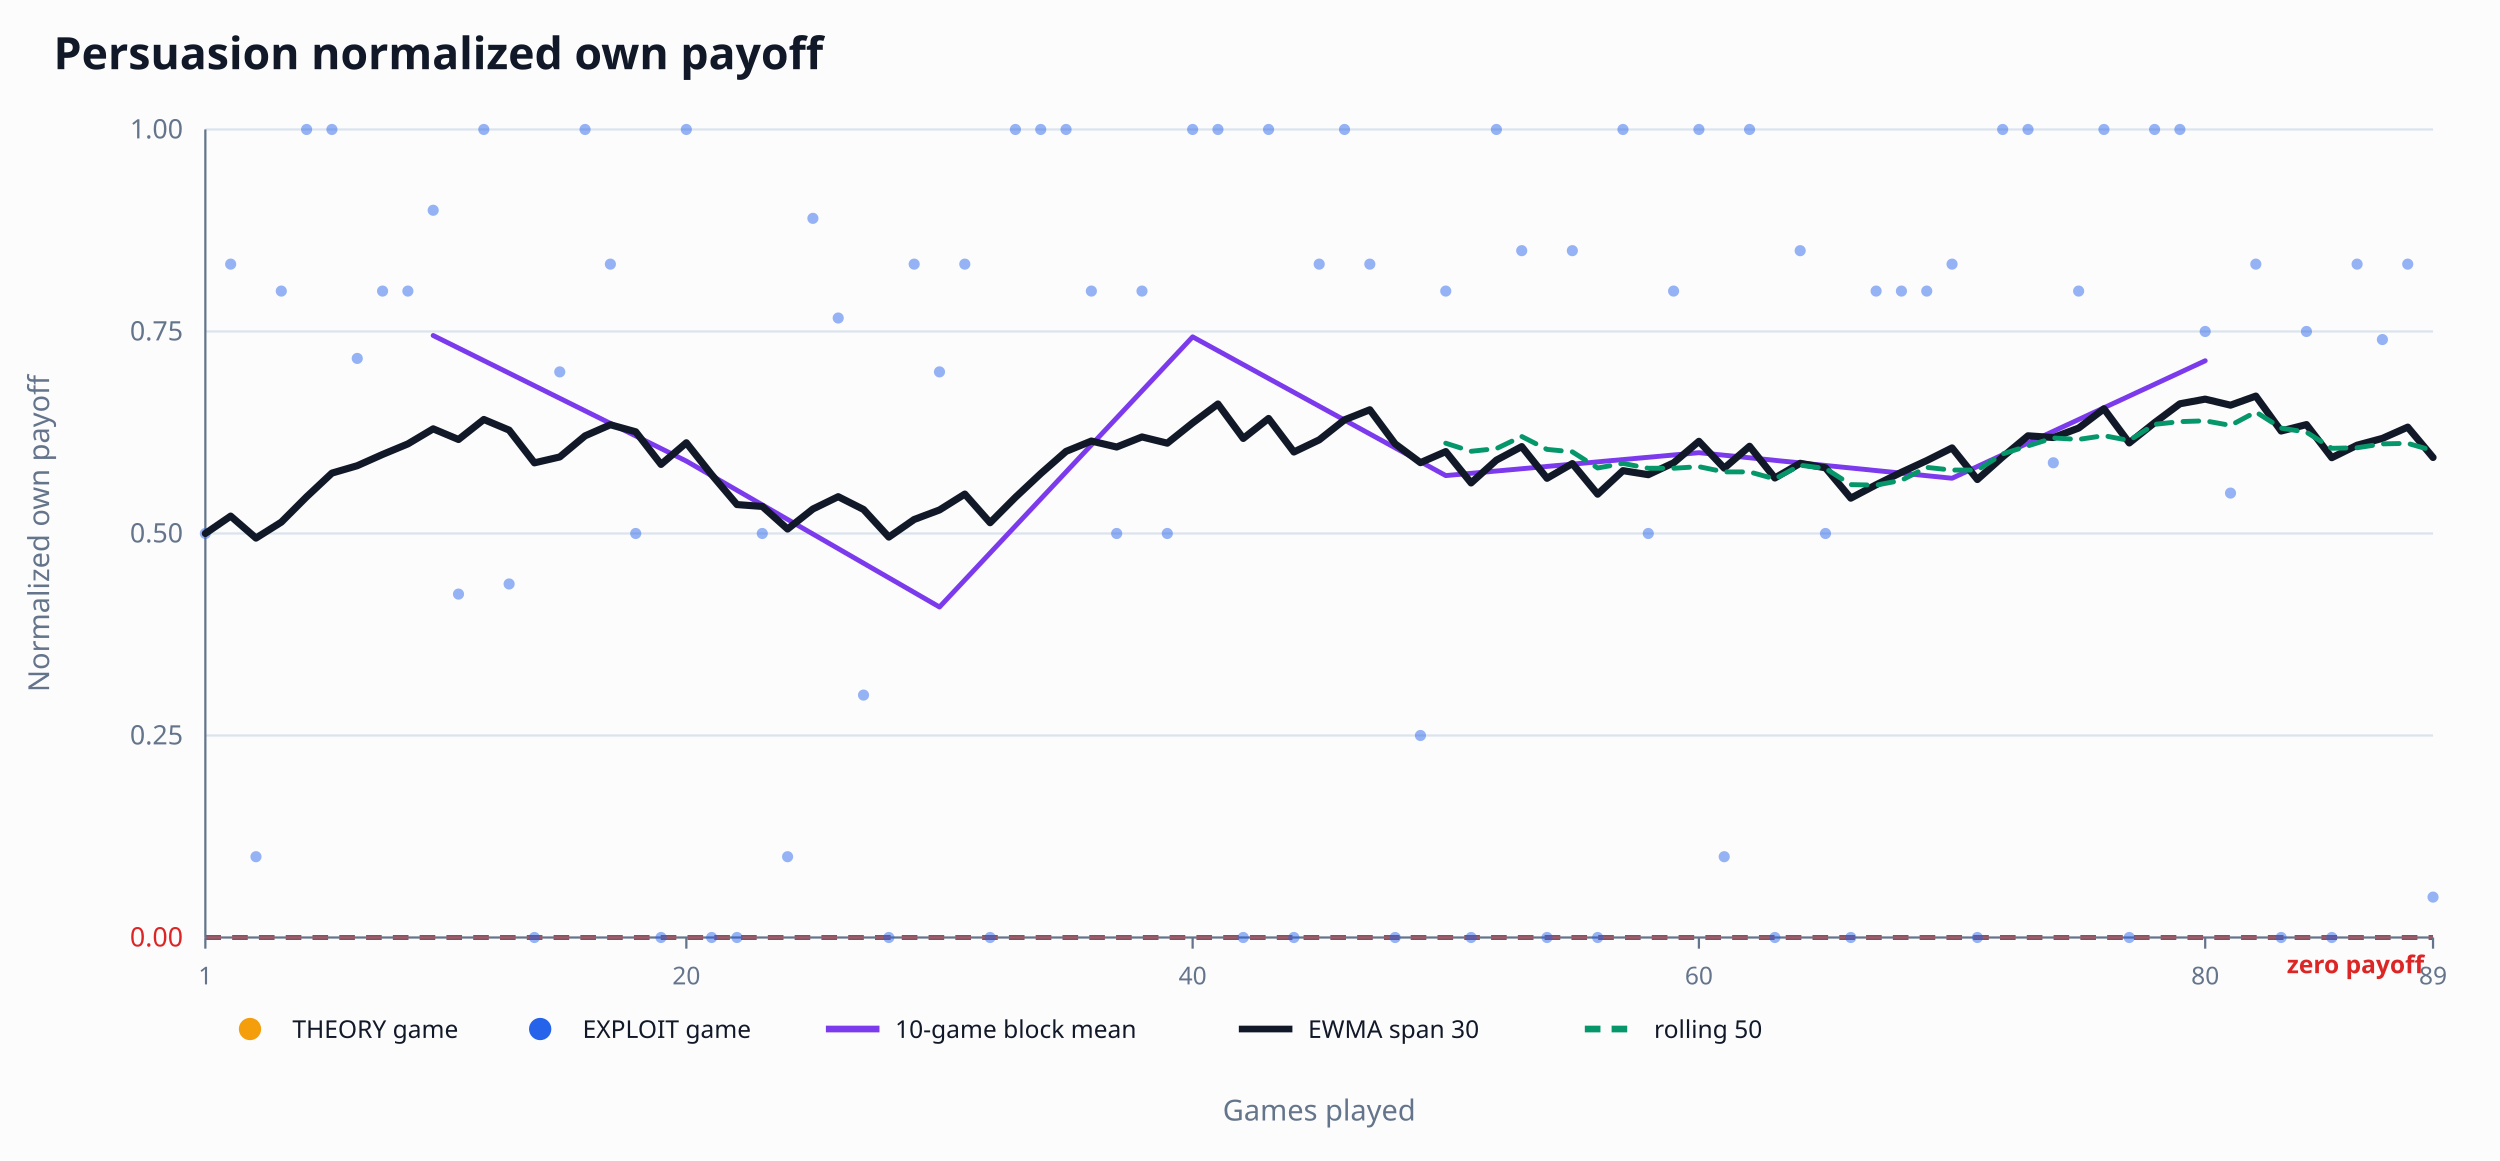
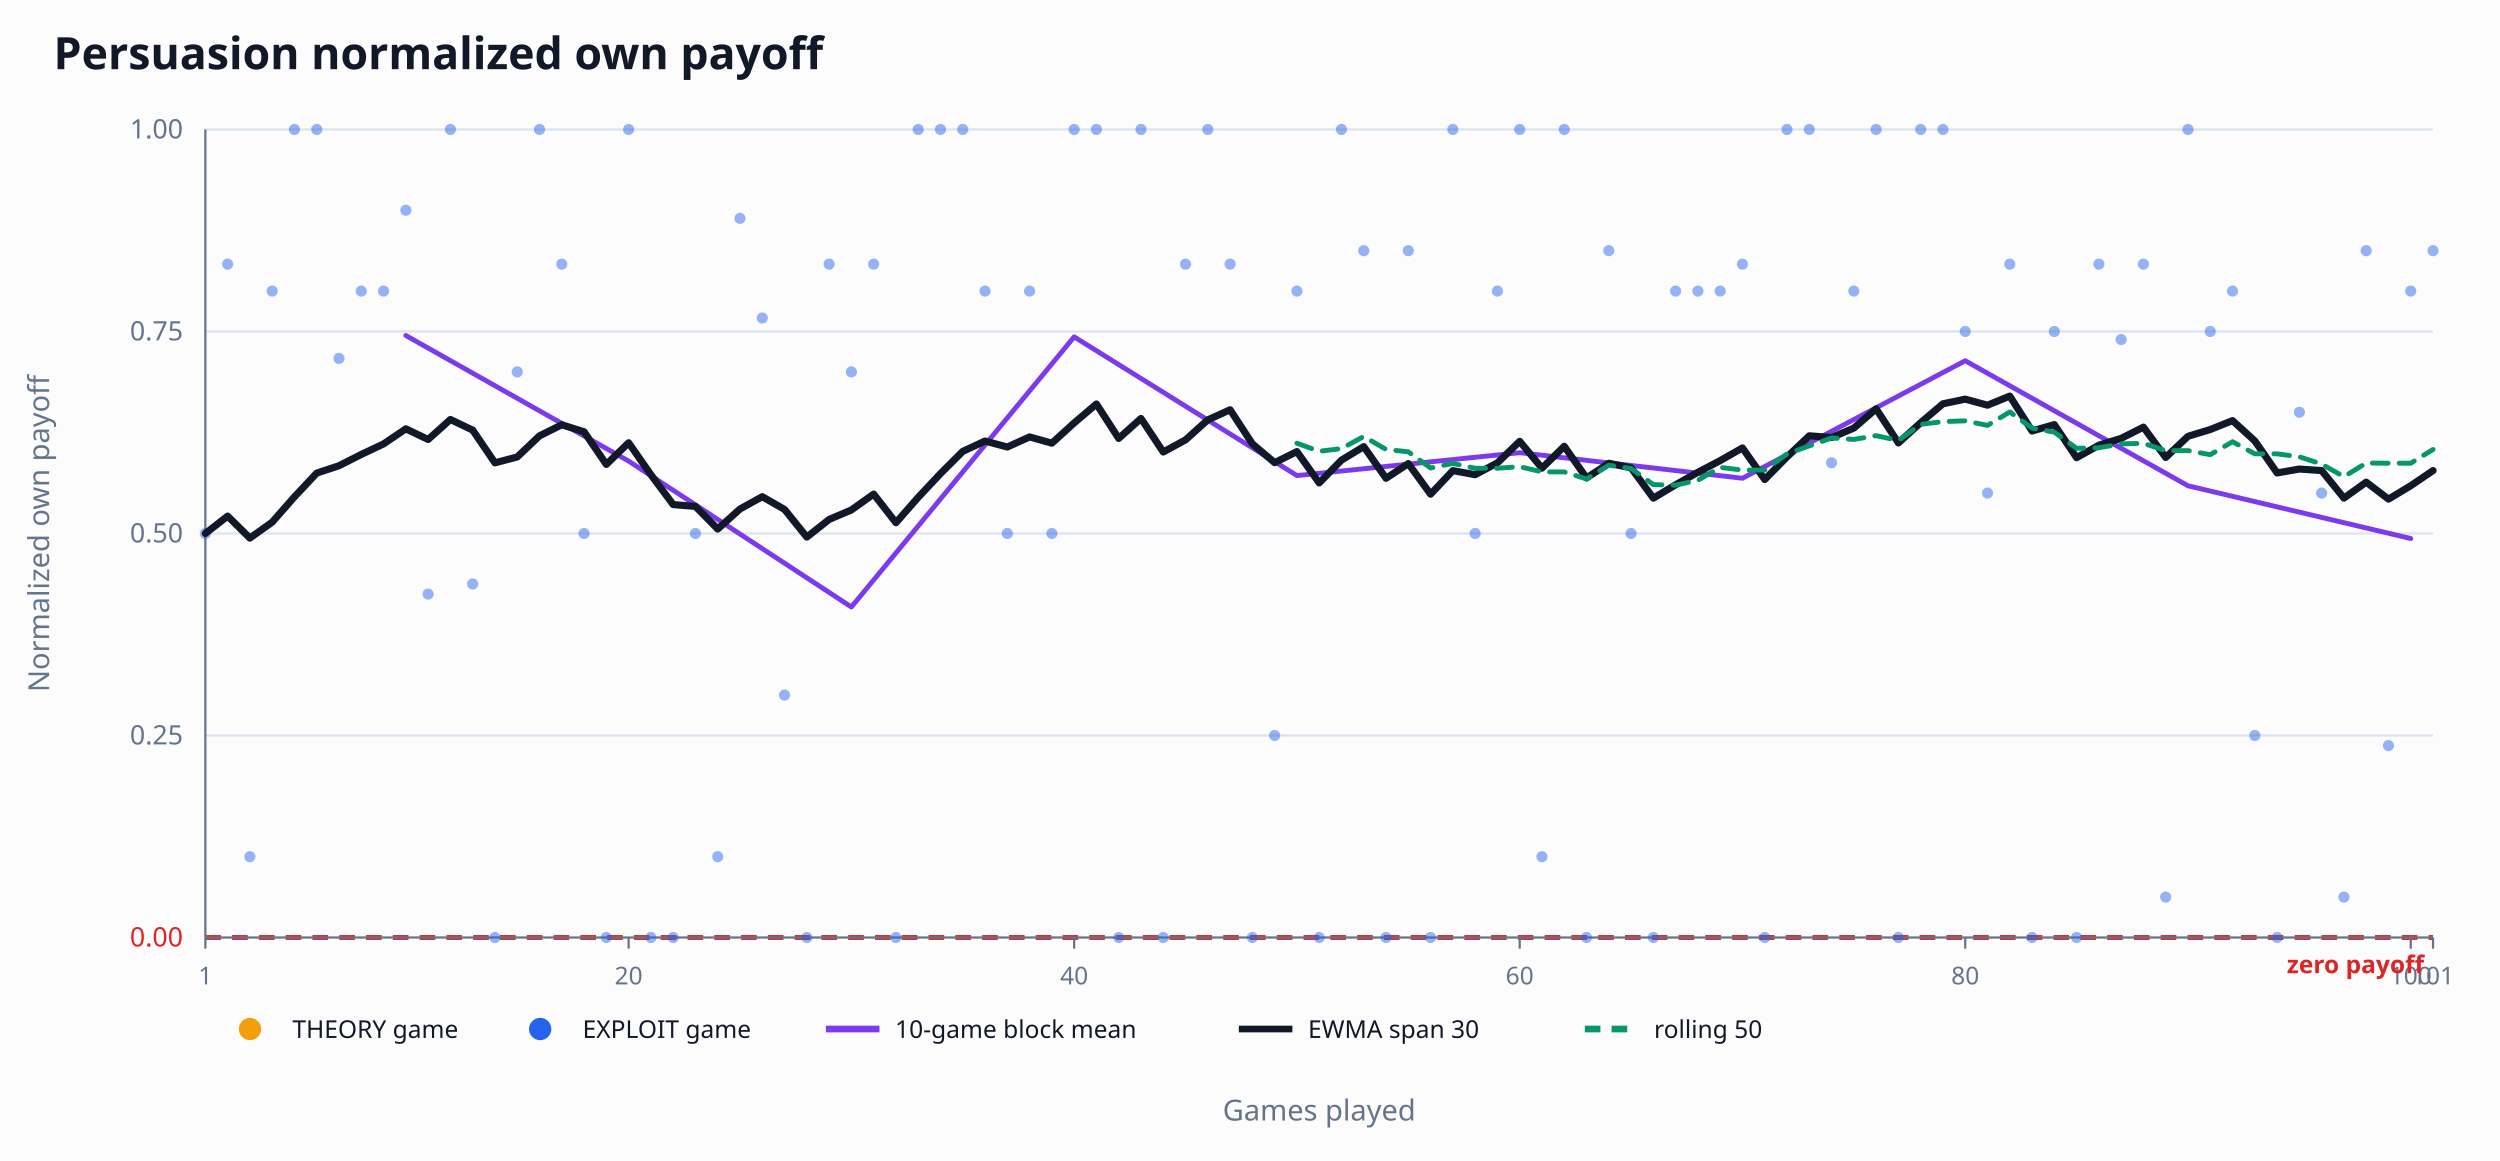
<svg xmlns="http://www.w3.org/2000/svg" width="1120" height="520" viewBox="0 0 1120 520">
  <rect width="100%" height="100%" fill="#fcfcfd" />
  <text x="24" y="31" font-family="system-ui,sans-serif" font-size="20" font-weight="700" fill="#111827">Persuasion normalized own payoff</text>
  <line x1="92" y1="420.00" x2="1090" y2="420.00" stroke="#dc2626" stroke-width="2.2" stroke-dasharray="7,5" />
  <text x="82" y="424.00" text-anchor="end" font-family="system-ui,sans-serif" font-size="12" fill="#dc2626">0.00</text>
  <line x1="92" y1="329.50" x2="1090" y2="329.50" stroke="#dbe3ee" stroke-width="1" />
  <text x="82" y="333.50" text-anchor="end" font-family="system-ui,sans-serif" font-size="12" fill="#64748b">0.25</text>
  <line x1="92" y1="239.00" x2="1090" y2="239.00" stroke="#dbe3ee" stroke-width="1" />
  <text x="82" y="243.00" text-anchor="end" font-family="system-ui,sans-serif" font-size="12" fill="#64748b">0.50</text>
  <line x1="92" y1="148.50" x2="1090" y2="148.50" stroke="#dbe3ee" stroke-width="1" />
  <text x="82" y="152.50" text-anchor="end" font-family="system-ui,sans-serif" font-size="12" fill="#64748b">0.75</text>
  <line x1="92" y1="58.00" x2="1090" y2="58.00" stroke="#dbe3ee" stroke-width="1" />
  <text x="82" y="62.00" text-anchor="end" font-family="system-ui,sans-serif" font-size="12" fill="#64748b">1.00</text>
  <line x1="92.00" y1="420" x2="92.00" y2="425" stroke="#64748b" />
  <text x="92.00" y="441" text-anchor="middle" font-family="system-ui,sans-serif" font-size="11" fill="#64748b">1</text>
-   <line x1="307.48" y1="420" x2="307.48" y2="425" stroke="#64748b" />
-   <text x="307.48" y="441" text-anchor="middle" font-family="system-ui,sans-serif" font-size="11" fill="#64748b">20</text>
-   <line x1="534.30" y1="420" x2="534.30" y2="425" stroke="#64748b" />
-   <text x="534.30" y="441" text-anchor="middle" font-family="system-ui,sans-serif" font-size="11" fill="#64748b">40</text>
-   <line x1="761.11" y1="420" x2="761.11" y2="425" stroke="#64748b" />
-   <text x="761.11" y="441" text-anchor="middle" font-family="system-ui,sans-serif" font-size="11" fill="#64748b">60</text>
-   <line x1="987.93" y1="420" x2="987.93" y2="425" stroke="#64748b" />
-   <text x="987.93" y="441" text-anchor="middle" font-family="system-ui,sans-serif" font-size="11" fill="#64748b">80</text>
+   <line x1="281.62" y1="420" x2="281.62" y2="425" stroke="#64748b" />
+   <text x="281.62" y="441" text-anchor="middle" font-family="system-ui,sans-serif" font-size="11" fill="#64748b">20</text>
+   <line x1="481.22" y1="420" x2="481.22" y2="425" stroke="#64748b" />
+   <text x="481.22" y="441" text-anchor="middle" font-family="system-ui,sans-serif" font-size="11" fill="#64748b">40</text>
+   <line x1="680.82" y1="420" x2="680.82" y2="425" stroke="#64748b" />
+   <text x="680.82" y="441" text-anchor="middle" font-family="system-ui,sans-serif" font-size="11" fill="#64748b">60</text>
+   <line x1="880.42" y1="420" x2="880.42" y2="425" stroke="#64748b" />
+   <text x="880.42" y="441" text-anchor="middle" font-family="system-ui,sans-serif" font-size="11" fill="#64748b">80</text>
+   <line x1="1080.02" y1="420" x2="1080.02" y2="425" stroke="#64748b" />
+   <text x="1080.02" y="441" text-anchor="middle" font-family="system-ui,sans-serif" font-size="11" fill="#64748b">100</text>
  <line x1="1090.00" y1="420" x2="1090.00" y2="425" stroke="#64748b" />
-   <text x="1090.00" y="441" text-anchor="middle" font-family="system-ui,sans-serif" font-size="11" fill="#64748b">89</text>
+   <text x="1090.00" y="441" text-anchor="middle" font-family="system-ui,sans-serif" font-size="11" fill="#64748b">101</text>
  <line x1="92" y1="58" x2="92" y2="420" stroke="#64748b" />
  <line x1="92" y1="420" x2="1090" y2="420" stroke="#64748b" />
  <text x="591.00" y="502" text-anchor="middle" font-family="system-ui,sans-serif" font-size="13" fill="#64748b">Games played</text>
  <text x="22" y="239.00" text-anchor="middle" transform="rotate(-90 22 239.00)" font-family="system-ui,sans-serif" font-size="13" fill="#64748b">Normalized own payoff</text>
  <text x="1086" y="436.00" text-anchor="end" font-family="system-ui,sans-serif" font-size="11" font-weight="700" fill="#dc2626">zero payoff</text>
  <circle cx="92.00" cy="239.00" r="2.5" fill="#2563eb" opacity="0.48" />
-   <circle cx="103.34" cy="118.33" r="2.5" fill="#2563eb" opacity="0.48" />
-   <circle cx="114.68" cy="383.80" r="2.5" fill="#2563eb" opacity="0.48" />
-   <circle cx="126.02" cy="130.40" r="2.5" fill="#2563eb" opacity="0.48" />
-   <circle cx="137.36" cy="58.00" r="2.5" fill="#2563eb" opacity="0.48" />
-   <circle cx="148.70" cy="58.00" r="2.5" fill="#2563eb" opacity="0.48" />
-   <circle cx="160.05" cy="160.57" r="2.5" fill="#2563eb" opacity="0.48" />
-   <circle cx="171.39" cy="130.40" r="2.5" fill="#2563eb" opacity="0.48" />
-   <circle cx="182.73" cy="130.40" r="2.5" fill="#2563eb" opacity="0.48" />
-   <circle cx="194.07" cy="94.20" r="2.5" fill="#2563eb" opacity="0.48" />
-   <circle cx="205.41" cy="266.15" r="2.5" fill="#2563eb" opacity="0.48" />
-   <circle cx="216.75" cy="58.00" r="2.5" fill="#2563eb" opacity="0.48" />
-   <circle cx="228.09" cy="261.62" r="2.5" fill="#2563eb" opacity="0.48" />
-   <circle cx="239.43" cy="420.00" r="2.5" fill="#2563eb" opacity="0.48" />
-   <circle cx="250.77" cy="166.60" r="2.5" fill="#2563eb" opacity="0.48" />
-   <circle cx="262.11" cy="58.00" r="2.5" fill="#2563eb" opacity="0.48" />
-   <circle cx="273.45" cy="118.33" r="2.5" fill="#2563eb" opacity="0.48" />
-   <circle cx="284.80" cy="239.00" r="2.5" fill="#2563eb" opacity="0.48" />
-   <circle cx="296.14" cy="420.00" r="2.5" fill="#2563eb" opacity="0.48" />
-   <circle cx="307.48" cy="58.00" r="2.5" fill="#2563eb" opacity="0.48" />
-   <circle cx="318.82" cy="420.00" r="2.5" fill="#2563eb" opacity="0.48" />
-   <circle cx="330.16" cy="420.00" r="2.5" fill="#2563eb" opacity="0.48" />
-   <circle cx="341.50" cy="239.00" r="2.5" fill="#2563eb" opacity="0.48" />
-   <circle cx="352.84" cy="383.80" r="2.5" fill="#2563eb" opacity="0.48" />
-   <circle cx="364.18" cy="97.82" r="2.5" fill="#2563eb" opacity="0.48" />
-   <circle cx="375.52" cy="142.47" r="2.5" fill="#2563eb" opacity="0.48" />
-   <circle cx="386.86" cy="311.40" r="2.5" fill="#2563eb" opacity="0.48" />
-   <circle cx="398.20" cy="420.00" r="2.5" fill="#2563eb" opacity="0.48" />
-   <circle cx="409.55" cy="118.33" r="2.5" fill="#2563eb" opacity="0.48" />
-   <circle cx="420.89" cy="166.60" r="2.5" fill="#2563eb" opacity="0.48" />
-   <circle cx="432.23" cy="118.33" r="2.5" fill="#2563eb" opacity="0.48" />
-   <circle cx="443.57" cy="420.00" r="2.5" fill="#2563eb" opacity="0.48" />
-   <circle cx="454.91" cy="58.00" r="2.5" fill="#2563eb" opacity="0.48" />
-   <circle cx="466.25" cy="58.00" r="2.5" fill="#2563eb" opacity="0.48" />
-   <circle cx="477.59" cy="58.00" r="2.5" fill="#2563eb" opacity="0.48" />
-   <circle cx="488.93" cy="130.40" r="2.5" fill="#2563eb" opacity="0.48" />
-   <circle cx="500.27" cy="239.00" r="2.5" fill="#2563eb" opacity="0.48" />
-   <circle cx="511.61" cy="130.40" r="2.5" fill="#2563eb" opacity="0.48" />
-   <circle cx="522.95" cy="239.00" r="2.5" fill="#2563eb" opacity="0.48" />
-   <circle cx="534.30" cy="58.00" r="2.5" fill="#2563eb" opacity="0.48" />
-   <circle cx="545.64" cy="58.00" r="2.5" fill="#2563eb" opacity="0.48" />
-   <circle cx="556.98" cy="420.00" r="2.5" fill="#2563eb" opacity="0.48" />
-   <circle cx="568.32" cy="58.00" r="2.5" fill="#2563eb" opacity="0.48" />
-   <circle cx="579.66" cy="420.00" r="2.5" fill="#2563eb" opacity="0.48" />
-   <circle cx="591.00" cy="118.33" r="2.5" fill="#2563eb" opacity="0.48" />
-   <circle cx="602.34" cy="58.00" r="2.5" fill="#2563eb" opacity="0.48" />
-   <circle cx="613.68" cy="118.33" r="2.5" fill="#2563eb" opacity="0.48" />
-   <circle cx="625.02" cy="420.00" r="2.5" fill="#2563eb" opacity="0.48" />
-   <circle cx="636.36" cy="329.50" r="2.5" fill="#2563eb" opacity="0.48" />
-   <circle cx="647.70" cy="130.40" r="2.5" fill="#2563eb" opacity="0.48" />
-   <circle cx="659.05" cy="420.00" r="2.5" fill="#2563eb" opacity="0.48" />
-   <circle cx="670.39" cy="58.00" r="2.5" fill="#2563eb" opacity="0.48" />
-   <circle cx="681.73" cy="112.30" r="2.5" fill="#2563eb" opacity="0.48" />
-   <circle cx="693.07" cy="420.00" r="2.5" fill="#2563eb" opacity="0.48" />
-   <circle cx="704.41" cy="112.30" r="2.5" fill="#2563eb" opacity="0.48" />
-   <circle cx="715.75" cy="420.00" r="2.5" fill="#2563eb" opacity="0.48" />
-   <circle cx="727.09" cy="58.00" r="2.5" fill="#2563eb" opacity="0.48" />
-   <circle cx="738.43" cy="239.00" r="2.5" fill="#2563eb" opacity="0.48" />
-   <circle cx="749.77" cy="130.40" r="2.5" fill="#2563eb" opacity="0.48" />
-   <circle cx="761.11" cy="58.00" r="2.5" fill="#2563eb" opacity="0.48" />
-   <circle cx="772.45" cy="383.80" r="2.5" fill="#2563eb" opacity="0.48" />
-   <circle cx="783.80" cy="58.00" r="2.5" fill="#2563eb" opacity="0.48" />
-   <circle cx="795.14" cy="420.00" r="2.5" fill="#2563eb" opacity="0.48" />
-   <circle cx="806.48" cy="112.30" r="2.5" fill="#2563eb" opacity="0.48" />
-   <circle cx="817.82" cy="239.00" r="2.5" fill="#2563eb" opacity="0.48" />
-   <circle cx="829.16" cy="420.00" r="2.5" fill="#2563eb" opacity="0.48" />
-   <circle cx="840.50" cy="130.40" r="2.5" fill="#2563eb" opacity="0.48" />
-   <circle cx="851.84" cy="130.40" r="2.5" fill="#2563eb" opacity="0.48" />
-   <circle cx="863.18" cy="130.40" r="2.5" fill="#2563eb" opacity="0.48" />
-   <circle cx="874.52" cy="118.33" r="2.5" fill="#2563eb" opacity="0.48" />
-   <circle cx="885.86" cy="420.00" r="2.5" fill="#2563eb" opacity="0.48" />
-   <circle cx="897.20" cy="58.00" r="2.5" fill="#2563eb" opacity="0.48" />
-   <circle cx="908.55" cy="58.00" r="2.5" fill="#2563eb" opacity="0.48" />
-   <circle cx="919.89" cy="207.32" r="2.5" fill="#2563eb" opacity="0.48" />
-   <circle cx="931.23" cy="130.40" r="2.5" fill="#2563eb" opacity="0.48" />
-   <circle cx="942.57" cy="58.00" r="2.5" fill="#2563eb" opacity="0.48" />
-   <circle cx="953.91" cy="420.00" r="2.5" fill="#2563eb" opacity="0.48" />
-   <circle cx="965.25" cy="58.00" r="2.5" fill="#2563eb" opacity="0.48" />
-   <circle cx="976.59" cy="58.00" r="2.5" fill="#2563eb" opacity="0.48" />
-   <circle cx="987.93" cy="148.50" r="2.5" fill="#2563eb" opacity="0.48" />
-   <circle cx="999.27" cy="220.90" r="2.5" fill="#2563eb" opacity="0.48" />
-   <circle cx="1010.61" cy="118.33" r="2.5" fill="#2563eb" opacity="0.48" />
-   <circle cx="1021.95" cy="420.00" r="2.5" fill="#2563eb" opacity="0.48" />
-   <circle cx="1033.30" cy="148.50" r="2.5" fill="#2563eb" opacity="0.48" />
-   <circle cx="1044.64" cy="420.00" r="2.5" fill="#2563eb" opacity="0.48" />
-   <circle cx="1055.98" cy="118.33" r="2.5" fill="#2563eb" opacity="0.48" />
-   <circle cx="1067.32" cy="152.12" r="2.5" fill="#2563eb" opacity="0.48" />
-   <circle cx="1078.66" cy="118.33" r="2.5" fill="#2563eb" opacity="0.48" />
-   <circle cx="1090.00" cy="401.90" r="2.5" fill="#2563eb" opacity="0.48" />
-   <polyline points="194.07,150.31 307.48,206.57 420.89,271.94 534.30,150.91 647.70,213.06 761.11,202.80 874.52,214.26 987.93,161.62" fill="none" stroke="#7c3aed" stroke-width="2.2" stroke-linejoin="round" stroke-linecap="round" />
-   <polyline points="92.00,239.00 103.34,231.22 114.68,241.06 126.02,233.92 137.36,222.57 148.70,211.95 160.05,208.64 171.39,203.59 182.73,198.87 194.07,192.12 205.41,196.89 216.75,187.93 228.09,192.69 239.43,207.35 250.77,204.72 262.11,195.26 273.45,190.29 284.80,193.44 296.14,208.05 307.48,198.37 318.82,212.67 330.16,226.05 341.50,226.88 352.84,237.01 364.18,228.03 375.52,222.51 386.86,228.24 398.20,240.61 409.55,232.72 420.89,228.46 432.23,221.35 443.57,234.17 454.91,222.80 466.25,212.17 477.59,202.22 488.93,197.59 500.27,200.26 511.61,195.75 522.95,198.54 534.30,189.48 545.64,180.99 556.98,196.41 568.32,187.48 579.66,202.49 591.00,197.06 602.34,188.09 613.68,183.58 625.02,198.84 636.36,207.27 647.70,202.31 659.05,216.35 670.39,206.14 681.73,200.08 693.07,214.27 704.41,207.69 715.75,221.39 727.09,210.85 738.43,212.66 749.77,207.36 761.11,197.72 772.45,209.73 783.80,199.94 795.14,214.13 806.48,207.56 817.82,209.59 829.16,223.17 840.50,217.18 851.84,211.58 863.18,206.35 874.52,200.67 885.86,214.82 897.20,204.70 908.55,195.24 919.89,196.02 931.23,191.78 942.57,183.15 953.91,198.43 965.25,189.37 976.59,180.90 987.93,178.81 999.27,181.52 1010.61,177.45 1021.95,193.09 1033.30,190.22 1044.64,205.04 1055.98,199.45 1067.32,196.39 1078.66,191.36 1090.00,204.94" fill="none" stroke="#111827" stroke-width="3.2" stroke-linejoin="round" stroke-linecap="round" />
-   <polyline points="647.70,198.56 659.05,202.18 670.39,200.97 681.73,195.54 693.07,201.33 704.41,202.42 715.75,209.66 727.09,207.61 738.43,209.78 749.77,209.78 761.11,209.06 772.45,211.41 783.80,211.41 795.14,214.58 806.48,208.42 817.82,209.87 829.16,217.11 840.50,217.35 851.84,215.18 863.18,209.39 874.52,210.60 885.86,210.60 897.20,203.36 908.55,199.74 919.89,196.21 931.23,196.86 942.57,195.17 953.91,197.34 965.25,190.10 976.59,188.89 987.93,188.53 999.27,190.58 1010.61,184.55 1021.95,191.79 1033.30,193.60 1044.64,200.84 1055.98,200.60 1067.32,198.86 1078.66,198.62 1090.00,201.88" fill="none" stroke="#059669" stroke-width="2.2" stroke-linejoin="round" stroke-linecap="round" stroke-dasharray="7,5" />
+   <circle cx="101.98" cy="118.33" r="2.5" fill="#2563eb" opacity="0.48" />
+   <circle cx="111.96" cy="383.80" r="2.5" fill="#2563eb" opacity="0.48" />
+   <circle cx="121.94" cy="130.40" r="2.5" fill="#2563eb" opacity="0.48" />
+   <circle cx="131.92" cy="58.00" r="2.5" fill="#2563eb" opacity="0.48" />
+   <circle cx="141.90" cy="58.00" r="2.5" fill="#2563eb" opacity="0.48" />
+   <circle cx="151.88" cy="160.57" r="2.5" fill="#2563eb" opacity="0.48" />
+   <circle cx="161.86" cy="130.40" r="2.5" fill="#2563eb" opacity="0.48" />
+   <circle cx="171.84" cy="130.40" r="2.5" fill="#2563eb" opacity="0.48" />
+   <circle cx="181.82" cy="94.20" r="2.5" fill="#2563eb" opacity="0.48" />
+   <circle cx="191.80" cy="266.15" r="2.5" fill="#2563eb" opacity="0.48" />
+   <circle cx="201.78" cy="58.00" r="2.5" fill="#2563eb" opacity="0.48" />
+   <circle cx="211.76" cy="261.62" r="2.5" fill="#2563eb" opacity="0.48" />
+   <circle cx="221.74" cy="420.00" r="2.5" fill="#2563eb" opacity="0.48" />
+   <circle cx="231.72" cy="166.60" r="2.5" fill="#2563eb" opacity="0.48" />
+   <circle cx="241.70" cy="58.00" r="2.5" fill="#2563eb" opacity="0.48" />
+   <circle cx="251.68" cy="118.33" r="2.5" fill="#2563eb" opacity="0.48" />
+   <circle cx="261.66" cy="239.00" r="2.5" fill="#2563eb" opacity="0.48" />
+   <circle cx="271.64" cy="420.00" r="2.5" fill="#2563eb" opacity="0.48" />
+   <circle cx="281.62" cy="58.00" r="2.5" fill="#2563eb" opacity="0.48" />
+   <circle cx="291.60" cy="420.00" r="2.5" fill="#2563eb" opacity="0.48" />
+   <circle cx="301.58" cy="420.00" r="2.5" fill="#2563eb" opacity="0.48" />
+   <circle cx="311.56" cy="239.00" r="2.5" fill="#2563eb" opacity="0.48" />
+   <circle cx="321.54" cy="383.80" r="2.5" fill="#2563eb" opacity="0.48" />
+   <circle cx="331.52" cy="97.82" r="2.5" fill="#2563eb" opacity="0.48" />
+   <circle cx="341.50" cy="142.47" r="2.5" fill="#2563eb" opacity="0.48" />
+   <circle cx="351.48" cy="311.40" r="2.5" fill="#2563eb" opacity="0.48" />
+   <circle cx="361.46" cy="420.00" r="2.5" fill="#2563eb" opacity="0.48" />
+   <circle cx="371.44" cy="118.33" r="2.5" fill="#2563eb" opacity="0.48" />
+   <circle cx="381.42" cy="166.60" r="2.5" fill="#2563eb" opacity="0.48" />
+   <circle cx="391.40" cy="118.33" r="2.5" fill="#2563eb" opacity="0.48" />
+   <circle cx="401.38" cy="420.00" r="2.5" fill="#2563eb" opacity="0.48" />
+   <circle cx="411.36" cy="58.00" r="2.5" fill="#2563eb" opacity="0.48" />
+   <circle cx="421.34" cy="58.00" r="2.5" fill="#2563eb" opacity="0.48" />
+   <circle cx="431.32" cy="58.00" r="2.5" fill="#2563eb" opacity="0.48" />
+   <circle cx="441.30" cy="130.40" r="2.5" fill="#2563eb" opacity="0.48" />
+   <circle cx="451.28" cy="239.00" r="2.5" fill="#2563eb" opacity="0.48" />
+   <circle cx="461.26" cy="130.40" r="2.5" fill="#2563eb" opacity="0.48" />
+   <circle cx="471.24" cy="239.00" r="2.5" fill="#2563eb" opacity="0.48" />
+   <circle cx="481.22" cy="58.00" r="2.5" fill="#2563eb" opacity="0.48" />
+   <circle cx="491.20" cy="58.00" r="2.5" fill="#2563eb" opacity="0.48" />
+   <circle cx="501.18" cy="420.00" r="2.5" fill="#2563eb" opacity="0.48" />
+   <circle cx="511.16" cy="58.00" r="2.5" fill="#2563eb" opacity="0.48" />
+   <circle cx="521.14" cy="420.00" r="2.5" fill="#2563eb" opacity="0.48" />
+   <circle cx="531.12" cy="118.33" r="2.5" fill="#2563eb" opacity="0.48" />
+   <circle cx="541.10" cy="58.00" r="2.5" fill="#2563eb" opacity="0.48" />
+   <circle cx="551.08" cy="118.33" r="2.5" fill="#2563eb" opacity="0.48" />
+   <circle cx="561.06" cy="420.00" r="2.5" fill="#2563eb" opacity="0.48" />
+   <circle cx="571.04" cy="329.50" r="2.5" fill="#2563eb" opacity="0.48" />
+   <circle cx="581.02" cy="130.40" r="2.5" fill="#2563eb" opacity="0.48" />
+   <circle cx="591.00" cy="420.00" r="2.5" fill="#2563eb" opacity="0.48" />
+   <circle cx="600.98" cy="58.00" r="2.5" fill="#2563eb" opacity="0.48" />
+   <circle cx="610.96" cy="112.30" r="2.5" fill="#2563eb" opacity="0.48" />
+   <circle cx="620.94" cy="420.00" r="2.5" fill="#2563eb" opacity="0.48" />
+   <circle cx="630.92" cy="112.30" r="2.5" fill="#2563eb" opacity="0.48" />
+   <circle cx="640.90" cy="420.00" r="2.5" fill="#2563eb" opacity="0.48" />
+   <circle cx="650.88" cy="58.00" r="2.5" fill="#2563eb" opacity="0.48" />
+   <circle cx="660.86" cy="239.00" r="2.5" fill="#2563eb" opacity="0.48" />
+   <circle cx="670.84" cy="130.40" r="2.5" fill="#2563eb" opacity="0.48" />
+   <circle cx="680.82" cy="58.00" r="2.5" fill="#2563eb" opacity="0.48" />
+   <circle cx="690.80" cy="383.80" r="2.5" fill="#2563eb" opacity="0.48" />
+   <circle cx="700.78" cy="58.00" r="2.5" fill="#2563eb" opacity="0.48" />
+   <circle cx="710.76" cy="420.00" r="2.5" fill="#2563eb" opacity="0.48" />
+   <circle cx="720.74" cy="112.30" r="2.5" fill="#2563eb" opacity="0.48" />
+   <circle cx="730.72" cy="239.00" r="2.5" fill="#2563eb" opacity="0.48" />
+   <circle cx="740.70" cy="420.00" r="2.5" fill="#2563eb" opacity="0.48" />
+   <circle cx="750.68" cy="130.40" r="2.5" fill="#2563eb" opacity="0.48" />
+   <circle cx="760.66" cy="130.40" r="2.5" fill="#2563eb" opacity="0.48" />
+   <circle cx="770.64" cy="130.40" r="2.5" fill="#2563eb" opacity="0.48" />
+   <circle cx="780.62" cy="118.33" r="2.5" fill="#2563eb" opacity="0.48" />
+   <circle cx="790.60" cy="420.00" r="2.5" fill="#2563eb" opacity="0.48" />
+   <circle cx="800.58" cy="58.00" r="2.5" fill="#2563eb" opacity="0.48" />
+   <circle cx="810.56" cy="58.00" r="2.5" fill="#2563eb" opacity="0.48" />
+   <circle cx="820.54" cy="207.32" r="2.5" fill="#2563eb" opacity="0.48" />
+   <circle cx="830.52" cy="130.40" r="2.5" fill="#2563eb" opacity="0.48" />
+   <circle cx="840.50" cy="58.00" r="2.5" fill="#2563eb" opacity="0.48" />
+   <circle cx="850.48" cy="420.00" r="2.5" fill="#2563eb" opacity="0.48" />
+   <circle cx="860.46" cy="58.00" r="2.5" fill="#2563eb" opacity="0.48" />
+   <circle cx="870.44" cy="58.00" r="2.5" fill="#2563eb" opacity="0.48" />
+   <circle cx="880.42" cy="148.50" r="2.5" fill="#2563eb" opacity="0.48" />
+   <circle cx="890.40" cy="220.90" r="2.5" fill="#2563eb" opacity="0.48" />
+   <circle cx="900.38" cy="118.33" r="2.5" fill="#2563eb" opacity="0.48" />
+   <circle cx="910.36" cy="420.00" r="2.5" fill="#2563eb" opacity="0.48" />
+   <circle cx="920.34" cy="148.50" r="2.5" fill="#2563eb" opacity="0.48" />
+   <circle cx="930.32" cy="420.00" r="2.5" fill="#2563eb" opacity="0.48" />
+   <circle cx="940.30" cy="118.33" r="2.5" fill="#2563eb" opacity="0.48" />
+   <circle cx="950.28" cy="152.12" r="2.5" fill="#2563eb" opacity="0.48" />
+   <circle cx="960.26" cy="118.33" r="2.5" fill="#2563eb" opacity="0.48" />
+   <circle cx="970.24" cy="401.90" r="2.5" fill="#2563eb" opacity="0.48" />
+   <circle cx="980.22" cy="58.00" r="2.5" fill="#2563eb" opacity="0.48" />
+   <circle cx="990.20" cy="148.50" r="2.5" fill="#2563eb" opacity="0.48" />
+   <circle cx="1000.18" cy="130.40" r="2.5" fill="#2563eb" opacity="0.48" />
+   <circle cx="1010.16" cy="329.50" r="2.5" fill="#2563eb" opacity="0.48" />
+   <circle cx="1020.14" cy="420.00" r="2.5" fill="#2563eb" opacity="0.48" />
+   <circle cx="1030.12" cy="184.70" r="2.5" fill="#2563eb" opacity="0.48" />
+   <circle cx="1040.10" cy="220.90" r="2.5" fill="#2563eb" opacity="0.48" />
+   <circle cx="1050.08" cy="401.90" r="2.5" fill="#2563eb" opacity="0.48" />
+   <circle cx="1060.06" cy="112.30" r="2.5" fill="#2563eb" opacity="0.48" />
+   <circle cx="1070.04" cy="334.02" r="2.5" fill="#2563eb" opacity="0.48" />
+   <circle cx="1080.02" cy="130.40" r="2.5" fill="#2563eb" opacity="0.48" />
+   <circle cx="1090.00" cy="112.30" r="2.5" fill="#2563eb" opacity="0.48" />
+   <polyline points="181.82,150.31 281.62,206.57 381.42,271.94 481.22,150.91 581.02,213.06 680.82,202.80 780.62,214.26 880.42,161.62 980.22,217.64 1080.02,241.26" fill="none" stroke="#7c3aed" stroke-width="2.2" stroke-linejoin="round" stroke-linecap="round" />
+   <polyline points="92.00,239.00 101.98,231.22 111.96,241.06 121.94,233.92 131.92,222.57 141.90,211.95 151.88,208.64 161.86,203.59 171.84,198.87 181.82,192.12 191.80,196.89 201.78,187.93 211.76,192.69 221.74,207.35 231.72,204.72 241.70,195.26 251.68,190.29 261.66,193.44 271.64,208.05 281.62,198.37 291.60,212.67 301.58,226.05 311.56,226.88 321.54,237.01 331.52,228.03 341.50,222.51 351.48,228.24 361.46,240.61 371.44,232.72 381.42,228.46 391.40,221.35 401.38,234.17 411.36,222.80 421.34,212.17 431.32,202.22 441.30,197.59 451.28,200.26 461.26,195.75 471.24,198.54 481.22,189.48 491.20,180.99 501.18,196.41 511.16,187.48 521.14,202.49 531.12,197.06 541.10,188.09 551.08,183.58 561.06,198.84 571.04,207.27 581.02,202.31 591.00,216.35 600.98,206.14 610.96,200.08 620.94,214.27 630.92,207.69 640.90,221.39 650.88,210.85 660.86,212.66 670.84,207.36 680.82,197.72 690.80,209.73 700.78,199.94 710.76,214.13 720.74,207.56 730.72,209.59 740.70,223.17 750.68,217.18 760.66,211.58 770.64,206.35 780.62,200.67 790.60,214.82 800.58,204.70 810.56,195.24 820.54,196.02 830.52,191.78 840.50,183.15 850.48,198.43 860.46,189.37 870.44,180.90 880.42,178.81 890.40,181.52 900.38,177.45 910.36,193.09 920.34,190.22 930.32,205.04 940.30,199.45 950.28,196.39 960.26,191.36 970.24,204.94 980.22,195.46 990.20,192.43 1000.18,188.43 1010.16,197.53 1020.14,211.88 1030.12,210.13 1040.10,210.82 1050.08,223.15 1060.06,216.00 1070.04,223.61 1080.02,217.60 1090.00,210.81" fill="none" stroke="#111827" stroke-width="3.2" stroke-linejoin="round" stroke-linecap="round" />
+   <polyline points="581.02,198.56 591.00,202.18 600.98,200.97 610.96,195.54 620.94,201.33 630.92,202.42 640.90,209.66 650.88,207.61 660.86,209.78 670.84,209.78 680.82,209.06 690.80,211.41 700.78,211.41 710.76,214.58 720.74,208.42 730.72,209.87 740.70,217.11 750.68,217.35 760.66,215.18 770.64,209.39 780.62,210.60 790.60,210.60 800.58,203.36 810.56,199.74 820.54,196.21 830.52,196.86 840.50,195.17 850.48,197.34 860.46,190.10 870.44,188.89 880.42,188.53 890.40,190.58 900.38,184.55 910.36,191.79 920.34,193.60 930.32,200.84 940.30,200.60 950.28,198.86 960.26,198.62 970.24,201.88 980.22,201.88 990.20,203.69 1000.18,197.89 1010.16,203.32 1020.14,203.32 1030.12,204.65 1040.10,207.91 1050.08,213.58 1060.06,207.43 1070.04,207.52 1080.02,207.52 1090.00,201.36" fill="none" stroke="#059669" stroke-width="2.2" stroke-linejoin="round" stroke-linecap="round" stroke-dasharray="7,5" />
  <circle cx="112" cy="461" r="5" fill="#f59e0b" />
  <text x="131" y="465" font-family="system-ui,sans-serif" font-size="11" fill="#111827">THEORY game</text>
  <circle cx="242" cy="461" r="5" fill="#2563eb" />
  <text x="261" y="465" font-family="system-ui,sans-serif" font-size="11" fill="#111827">EXPLOIT game</text>
  <line x1="370" y1="461" x2="394" y2="461" stroke="#7c3aed" stroke-width="3" />
  <text x="401" y="465" font-family="system-ui,sans-serif" font-size="11" fill="#111827">10-game block mean</text>
  <line x1="555" y1="461" x2="579" y2="461" stroke="#111827" stroke-width="3" />
  <text x="586" y="465" font-family="system-ui,sans-serif" font-size="11" fill="#111827">EWMA span 30</text>
  <line x1="710" y1="461" x2="734" y2="461" stroke="#059669" stroke-width="3" stroke-dasharray="7,5" />
  <text x="741" y="465" font-family="system-ui,sans-serif" font-size="11" fill="#111827">rolling 50</text>
</svg>
